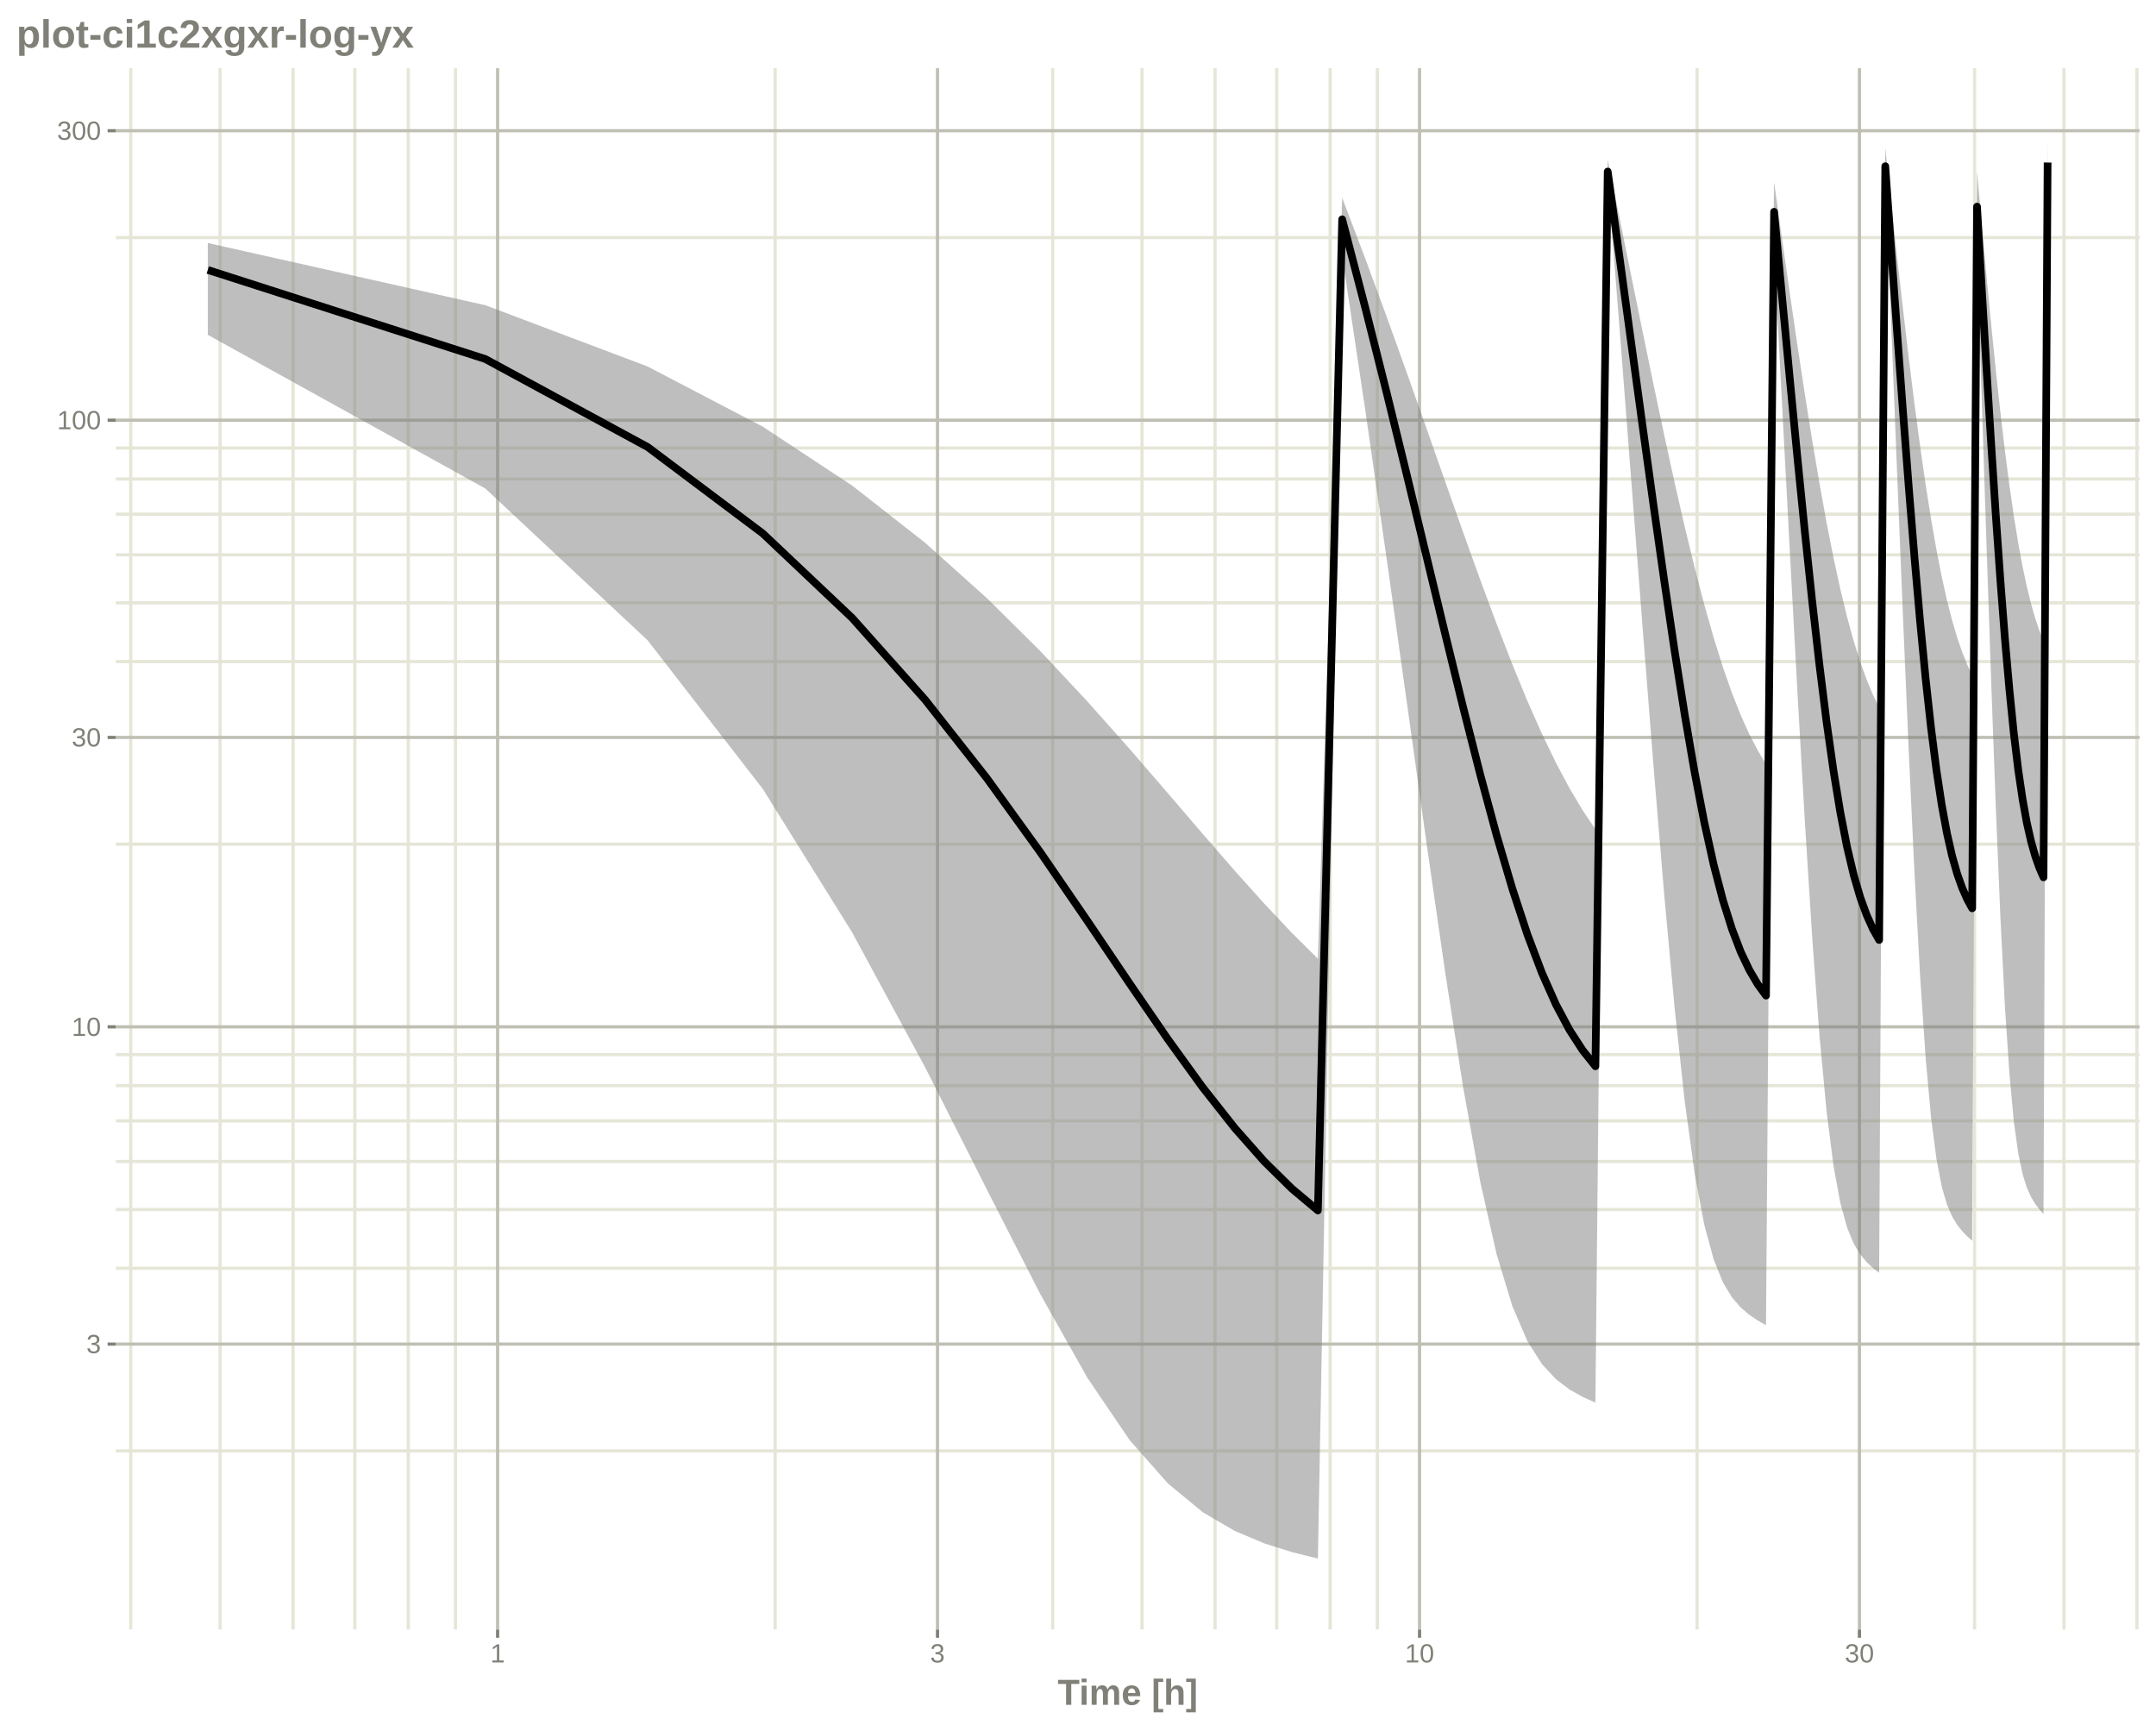
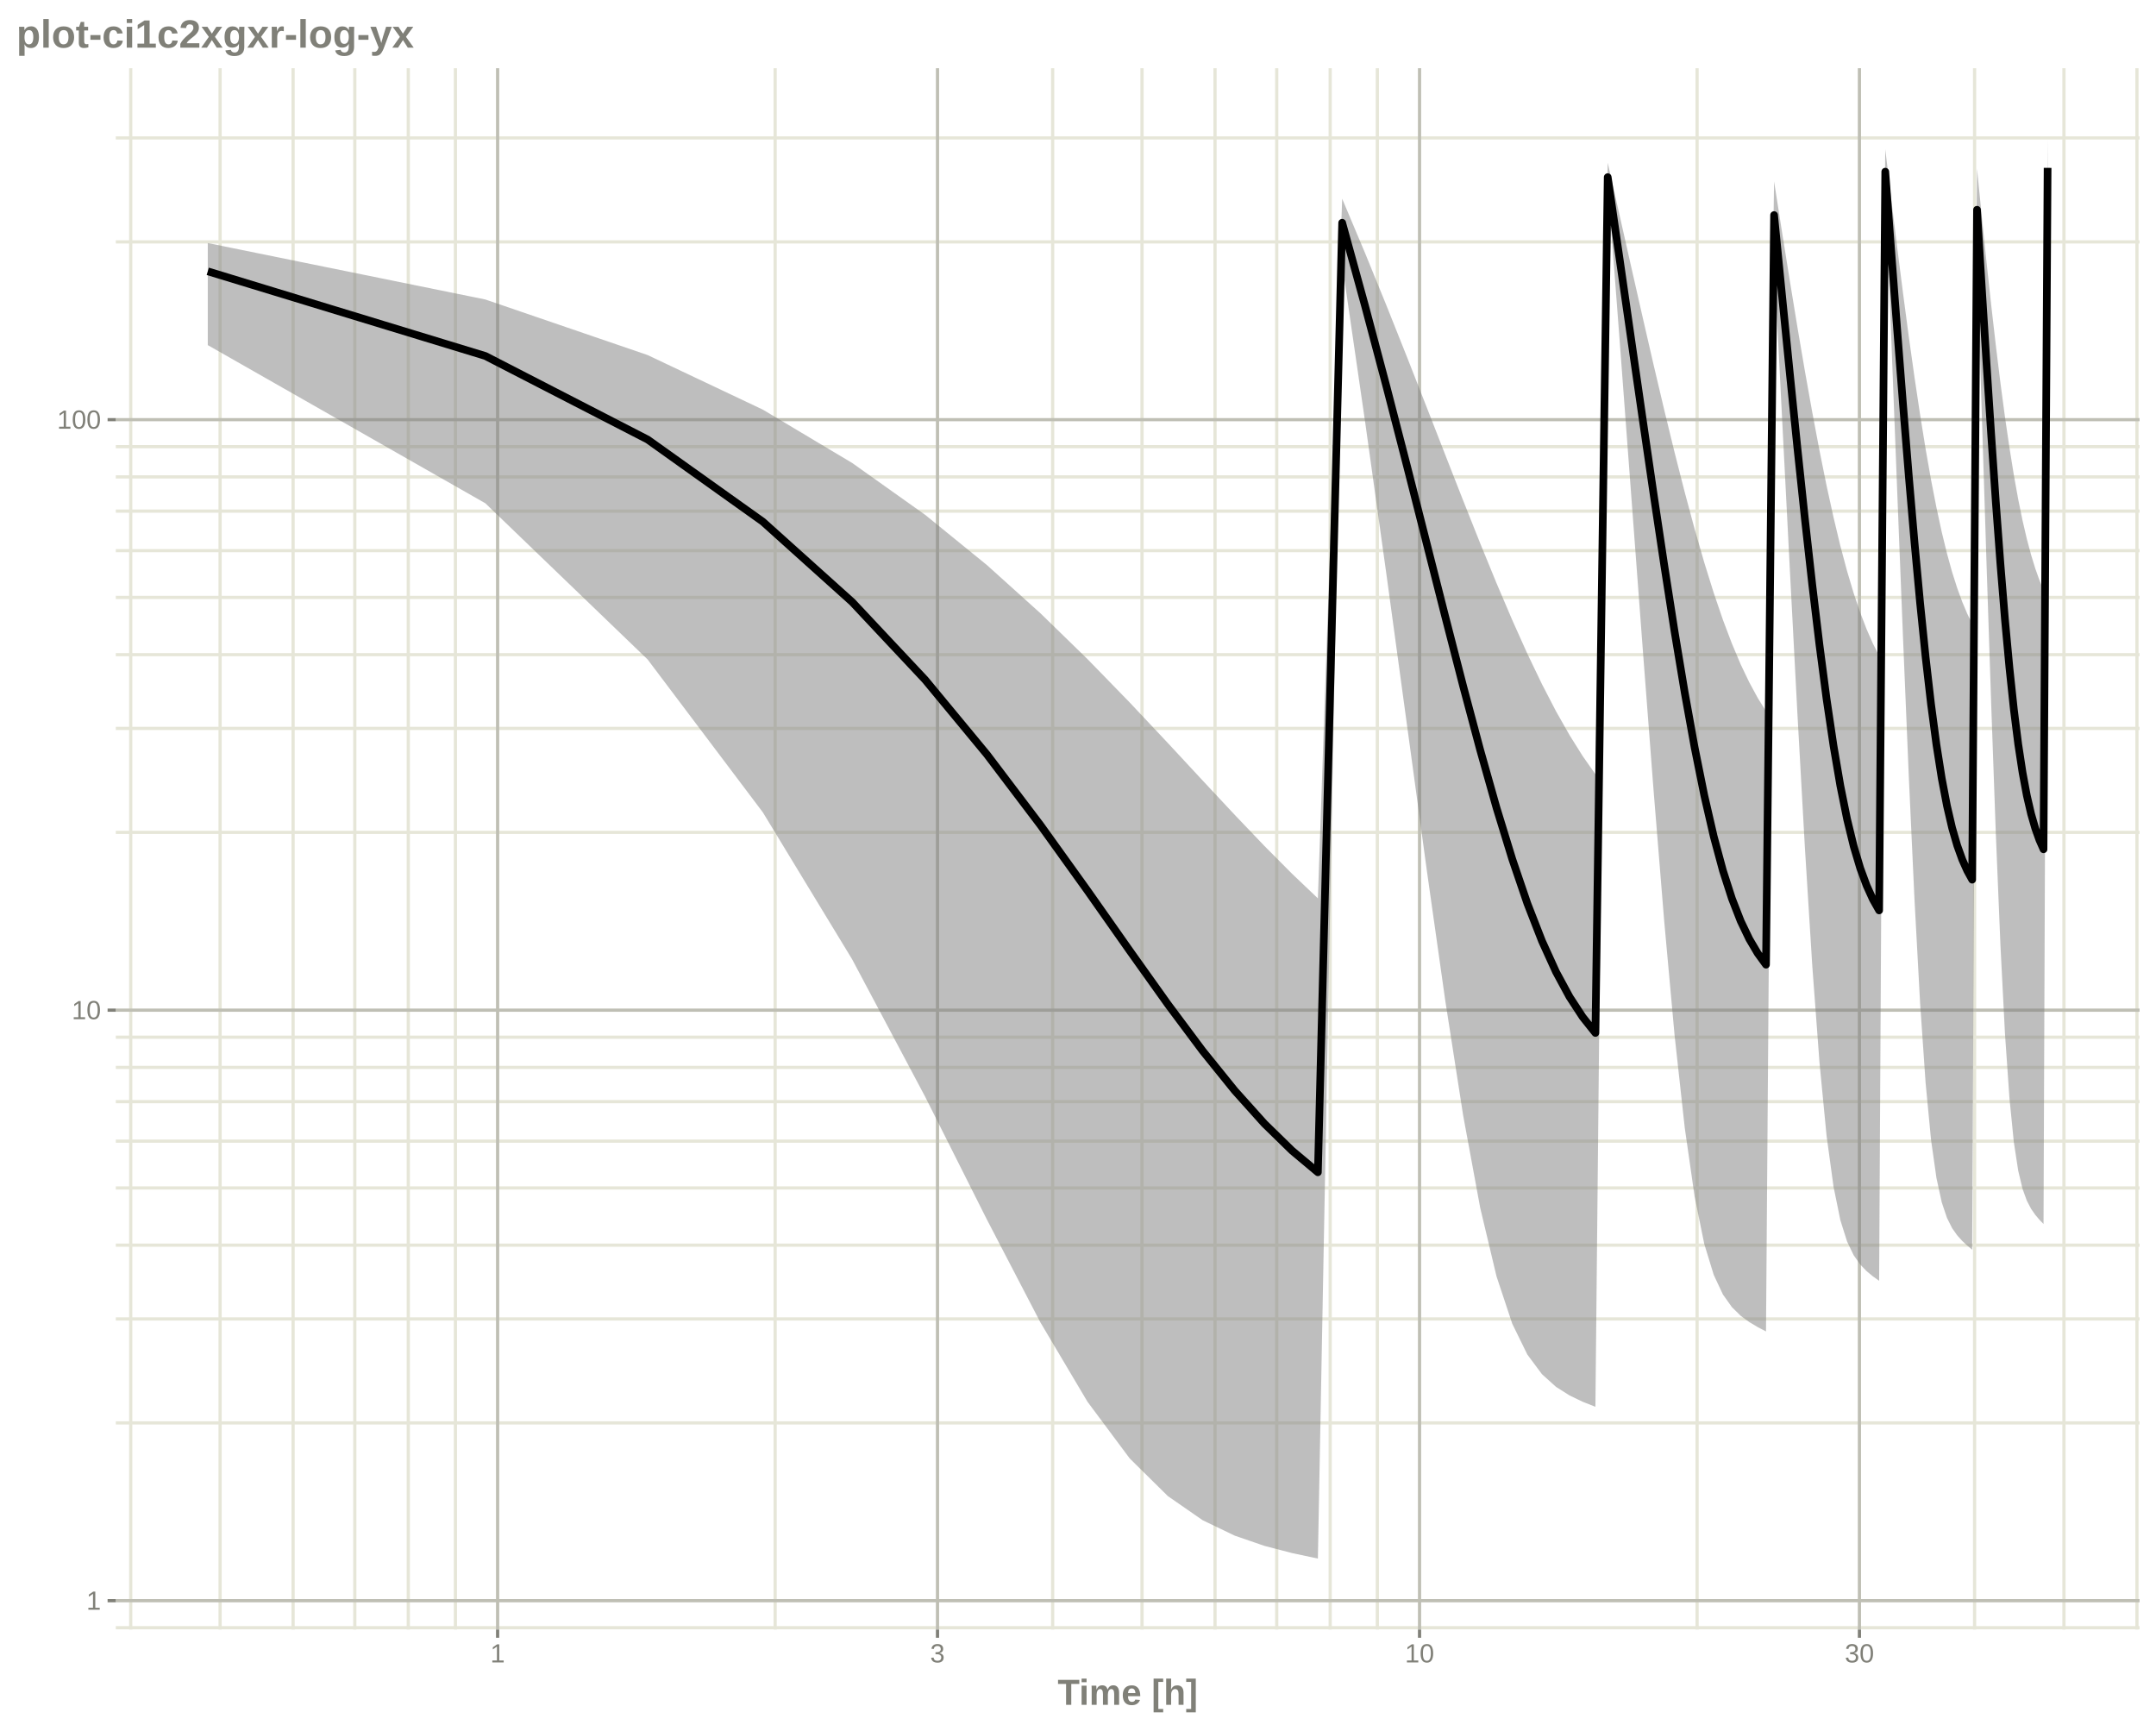
<svg xmlns="http://www.w3.org/2000/svg" viewBox="0 0 720.00 576.00">
  <defs>
    <style type="text/css">
    line, polyline, polygon, path, rect, circle {
      fill: none;
      stroke: #000000;
      stroke-linecap: round;
      stroke-linejoin: round;
      stroke-miterlimit: 10.00;
    }
  </style>
  </defs>
  <rect width="100%" height="100%" style="stroke: none; fill: #FFFFFF;" />
  <rect x="0.00" y="0.00" width="720.00" height="576.00" style="stroke-width: 1.07; stroke: #FFFFFF; fill: #FFFFFF;" />
  <defs>
    <clipPath id="cpMzguNjd8NzE0LjUyfDU0NC4xM3wyMi43Nw==">
      <rect x="38.67" y="22.77" width="675.85" height="521.36" />
    </clipPath>
  </defs>
  <rect x="38.67" y="22.77" width="675.85" height="521.36" style="stroke-width: 1.07; stroke: none; fill: #FFFFFF;" clip-path="url(#cpMzguNjd8NzE0LjUyfDU0NC4xM3wyMi43Nw==)" />
-   <polyline points="38.67,484.48 714.52,484.48 " style="stroke-width: 1.07; stroke: #E6E6D8; stroke-linecap: butt;" clip-path="url(#cpMzguNjd8NzE0LjUyfDU0NC4xM3wyMi43Nw==)" />
-   <polyline points="38.67,423.50 714.52,423.50 " style="stroke-width: 1.07; stroke: #E6E6D8; stroke-linecap: butt;" clip-path="url(#cpMzguNjd8NzE0LjUyfDU0NC4xM3wyMi43Nw==)" />
-   <polyline points="38.67,403.87 714.52,403.87 " style="stroke-width: 1.07; stroke: #E6E6D8; stroke-linecap: butt;" clip-path="url(#cpMzguNjd8NzE0LjUyfDU0NC4xM3wyMi43Nw==)" />
-   <polyline points="38.67,387.83 714.52,387.83 " style="stroke-width: 1.07; stroke: #E6E6D8; stroke-linecap: butt;" clip-path="url(#cpMzguNjd8NzE0LjUyfDU0NC4xM3wyMi43Nw==)" />
-   <polyline points="38.67,374.26 714.52,374.26 " style="stroke-width: 1.07; stroke: #E6E6D8; stroke-linecap: butt;" clip-path="url(#cpMzguNjd8NzE0LjUyfDU0NC4xM3wyMi43Nw==)" />
-   <polyline points="38.67,362.52 714.52,362.52 " style="stroke-width: 1.07; stroke: #E6E6D8; stroke-linecap: butt;" clip-path="url(#cpMzguNjd8NzE0LjUyfDU0NC4xM3wyMi43Nw==)" />
-   <polyline points="38.67,352.15 714.52,352.15 " style="stroke-width: 1.07; stroke: #E6E6D8; stroke-linecap: butt;" clip-path="url(#cpMzguNjd8NzE0LjUyfDU0NC4xM3wyMi43Nw==)" />
-   <polyline points="38.67,281.90 714.52,281.90 " style="stroke-width: 1.07; stroke: #E6E6D8; stroke-linecap: butt;" clip-path="url(#cpMzguNjd8NzE0LjUyfDU0NC4xM3wyMi43Nw==)" />
-   <polyline points="38.67,220.92 714.52,220.92 " style="stroke-width: 1.07; stroke: #E6E6D8; stroke-linecap: butt;" clip-path="url(#cpMzguNjd8NzE0LjUyfDU0NC4xM3wyMi43Nw==)" />
-   <polyline points="38.67,201.29 714.52,201.29 " style="stroke-width: 1.07; stroke: #E6E6D8; stroke-linecap: butt;" clip-path="url(#cpMzguNjd8NzE0LjUyfDU0NC4xM3wyMi43Nw==)" />
-   <polyline points="38.67,185.25 714.52,185.25 " style="stroke-width: 1.07; stroke: #E6E6D8; stroke-linecap: butt;" clip-path="url(#cpMzguNjd8NzE0LjUyfDU0NC4xM3wyMi43Nw==)" />
-   <polyline points="38.67,171.69 714.52,171.69 " style="stroke-width: 1.07; stroke: #E6E6D8; stroke-linecap: butt;" clip-path="url(#cpMzguNjd8NzE0LjUyfDU0NC4xM3wyMi43Nw==)" />
-   <polyline points="38.67,159.94 714.52,159.94 " style="stroke-width: 1.07; stroke: #E6E6D8; stroke-linecap: butt;" clip-path="url(#cpMzguNjd8NzE0LjUyfDU0NC4xM3wyMi43Nw==)" />
-   <polyline points="38.67,149.58 714.52,149.58 " style="stroke-width: 1.07; stroke: #E6E6D8; stroke-linecap: butt;" clip-path="url(#cpMzguNjd8NzE0LjUyfDU0NC4xM3wyMi43Nw==)" />
-   <polyline points="38.67,79.33 714.52,79.33 " style="stroke-width: 1.07; stroke: #E6E6D8; stroke-linecap: butt;" clip-path="url(#cpMzguNjd8NzE0LjUyfDU0NC4xM3wyMi43Nw==)" />
+   <polyline points="38.67,543.51 714.52,543.51 " style="stroke-width: 1.07; stroke: #E6E6D8; stroke-linecap: butt;" clip-path="url(#cpMzguNjd8NzE0LjUyfDU0NC4xM3wyMi43Nw==)" />
+   <polyline points="38.67,475.13 714.52,475.13 " style="stroke-width: 1.07; stroke: #E6E6D8; stroke-linecap: butt;" clip-path="url(#cpMzguNjd8NzE0LjUyfDU0NC4xM3wyMi43Nw==)" />
+   <polyline points="38.67,440.41 714.52,440.41 " style="stroke-width: 1.07; stroke: #E6E6D8; stroke-linecap: butt;" clip-path="url(#cpMzguNjd8NzE0LjUyfDU0NC4xM3wyMi43Nw==)" />
+   <polyline points="38.67,415.77 714.52,415.77 " style="stroke-width: 1.07; stroke: #E6E6D8; stroke-linecap: butt;" clip-path="url(#cpMzguNjd8NzE0LjUyfDU0NC4xM3wyMi43Nw==)" />
+   <polyline points="38.67,396.67 714.52,396.67 " style="stroke-width: 1.07; stroke: #E6E6D8; stroke-linecap: butt;" clip-path="url(#cpMzguNjd8NzE0LjUyfDU0NC4xM3wyMi43Nw==)" />
+   <polyline points="38.67,381.05 714.52,381.05 " style="stroke-width: 1.07; stroke: #E6E6D8; stroke-linecap: butt;" clip-path="url(#cpMzguNjd8NzE0LjUyfDU0NC4xM3wyMi43Nw==)" />
+   <polyline points="38.67,367.85 714.52,367.85 " style="stroke-width: 1.07; stroke: #E6E6D8; stroke-linecap: butt;" clip-path="url(#cpMzguNjd8NzE0LjUyfDU0NC4xM3wyMi43Nw==)" />
+   <polyline points="38.67,356.42 714.52,356.42 " style="stroke-width: 1.07; stroke: #E6E6D8; stroke-linecap: butt;" clip-path="url(#cpMzguNjd8NzE0LjUyfDU0NC4xM3wyMi43Nw==)" />
+   <polyline points="38.67,346.33 714.52,346.33 " style="stroke-width: 1.07; stroke: #E6E6D8; stroke-linecap: butt;" clip-path="url(#cpMzguNjd8NzE0LjUyfDU0NC4xM3wyMi43Nw==)" />
+   <polyline points="38.67,277.95 714.52,277.95 " style="stroke-width: 1.07; stroke: #E6E6D8; stroke-linecap: butt;" clip-path="url(#cpMzguNjd8NzE0LjUyfDU0NC4xM3wyMi43Nw==)" />
+   <polyline points="38.67,243.23 714.52,243.23 " style="stroke-width: 1.07; stroke: #E6E6D8; stroke-linecap: butt;" clip-path="url(#cpMzguNjd8NzE0LjUyfDU0NC4xM3wyMi43Nw==)" />
+   <polyline points="38.67,218.60 714.52,218.60 " style="stroke-width: 1.07; stroke: #E6E6D8; stroke-linecap: butt;" clip-path="url(#cpMzguNjd8NzE0LjUyfDU0NC4xM3wyMi43Nw==)" />
+   <polyline points="38.67,199.49 714.52,199.49 " style="stroke-width: 1.07; stroke: #E6E6D8; stroke-linecap: butt;" clip-path="url(#cpMzguNjd8NzE0LjUyfDU0NC4xM3wyMi43Nw==)" />
+   <polyline points="38.67,183.87 714.52,183.87 " style="stroke-width: 1.07; stroke: #E6E6D8; stroke-linecap: butt;" clip-path="url(#cpMzguNjd8NzE0LjUyfDU0NC4xM3wyMi43Nw==)" />
+   <polyline points="38.67,170.67 714.52,170.67 " style="stroke-width: 1.07; stroke: #E6E6D8; stroke-linecap: butt;" clip-path="url(#cpMzguNjd8NzE0LjUyfDU0NC4xM3wyMi43Nw==)" />
+   <polyline points="38.67,159.24 714.52,159.24 " style="stroke-width: 1.07; stroke: #E6E6D8; stroke-linecap: butt;" clip-path="url(#cpMzguNjd8NzE0LjUyfDU0NC4xM3wyMi43Nw==)" />
+   <polyline points="38.67,149.15 714.52,149.15 " style="stroke-width: 1.07; stroke: #E6E6D8; stroke-linecap: butt;" clip-path="url(#cpMzguNjd8NzE0LjUyfDU0NC4xM3wyMi43Nw==)" />
+   <polyline points="38.67,80.77 714.52,80.77 " style="stroke-width: 1.07; stroke: #E6E6D8; stroke-linecap: butt;" clip-path="url(#cpMzguNjd8NzE0LjUyfDU0NC4xM3wyMi43Nw==)" />
+   <polyline points="38.67,46.05 714.52,46.05 " style="stroke-width: 1.07; stroke: #E6E6D8; stroke-linecap: butt;" clip-path="url(#cpMzguNjd8NzE0LjUyfDU0NC4xM3wyMi43Nw==)" />
  <polyline points="43.66,544.13 43.66,22.77 " style="stroke-width: 1.07; stroke: #E6E6D8; stroke-linecap: butt;" clip-path="url(#cpMzguNjd8NzE0LjUyfDU0NC4xM3wyMi43Nw==)" />
  <polyline points="73.50,544.13 73.50,22.77 " style="stroke-width: 1.07; stroke: #E6E6D8; stroke-linecap: butt;" clip-path="url(#cpMzguNjd8NzE0LjUyfDU0NC4xM3wyMi43Nw==)" />
  <polyline points="97.88,544.13 97.88,22.77 " style="stroke-width: 1.07; stroke: #E6E6D8; stroke-linecap: butt;" clip-path="url(#cpMzguNjd8NzE0LjUyfDU0NC4xM3wyMi43Nw==)" />
  <polyline points="118.49,544.13 118.49,22.77 " style="stroke-width: 1.07; stroke: #E6E6D8; stroke-linecap: butt;" clip-path="url(#cpMzguNjd8NzE0LjUyfDU0NC4xM3wyMi43Nw==)" />
  <polyline points="136.35,544.13 136.35,22.77 " style="stroke-width: 1.07; stroke: #E6E6D8; stroke-linecap: butt;" clip-path="url(#cpMzguNjd8NzE0LjUyfDU0NC4xM3wyMi43Nw==)" />
  <polyline points="152.09,544.13 152.09,22.77 " style="stroke-width: 1.07; stroke: #E6E6D8; stroke-linecap: butt;" clip-path="url(#cpMzguNjd8NzE0LjUyfDU0NC4xM3wyMi43Nw==)" />
  <polyline points="258.86,544.13 258.86,22.77 " style="stroke-width: 1.07; stroke: #E6E6D8; stroke-linecap: butt;" clip-path="url(#cpMzguNjd8NzE0LjUyfDU0NC4xM3wyMi43Nw==)" />
  <polyline points="351.54,544.13 351.54,22.77 " style="stroke-width: 1.07; stroke: #E6E6D8; stroke-linecap: butt;" clip-path="url(#cpMzguNjd8NzE0LjUyfDU0NC4xM3wyMi43Nw==)" />
  <polyline points="381.38,544.13 381.38,22.77 " style="stroke-width: 1.07; stroke: #E6E6D8; stroke-linecap: butt;" clip-path="url(#cpMzguNjd8NzE0LjUyfDU0NC4xM3wyMi43Nw==)" />
  <polyline points="405.76,544.13 405.76,22.77 " style="stroke-width: 1.07; stroke: #E6E6D8; stroke-linecap: butt;" clip-path="url(#cpMzguNjd8NzE0LjUyfDU0NC4xM3wyMi43Nw==)" />
  <polyline points="426.37,544.13 426.37,22.77 " style="stroke-width: 1.07; stroke: #E6E6D8; stroke-linecap: butt;" clip-path="url(#cpMzguNjd8NzE0LjUyfDU0NC4xM3wyMi43Nw==)" />
  <polyline points="444.22,544.13 444.22,22.77 " style="stroke-width: 1.07; stroke: #E6E6D8; stroke-linecap: butt;" clip-path="url(#cpMzguNjd8NzE0LjUyfDU0NC4xM3wyMi43Nw==)" />
  <polyline points="459.97,544.13 459.97,22.77 " style="stroke-width: 1.07; stroke: #E6E6D8; stroke-linecap: butt;" clip-path="url(#cpMzguNjd8NzE0LjUyfDU0NC4xM3wyMi43Nw==)" />
  <polyline points="566.74,544.13 566.74,22.77 " style="stroke-width: 1.07; stroke: #E6E6D8; stroke-linecap: butt;" clip-path="url(#cpMzguNjd8NzE0LjUyfDU0NC4xM3wyMi43Nw==)" />
  <polyline points="659.42,544.13 659.42,22.77 " style="stroke-width: 1.07; stroke: #E6E6D8; stroke-linecap: butt;" clip-path="url(#cpMzguNjd8NzE0LjUyfDU0NC4xM3wyMi43Nw==)" />
  <polyline points="689.26,544.13 689.26,22.77 " style="stroke-width: 1.07; stroke: #E6E6D8; stroke-linecap: butt;" clip-path="url(#cpMzguNjd8NzE0LjUyfDU0NC4xM3wyMi43Nw==)" />
  <polyline points="713.64,544.13 713.64,22.77 " style="stroke-width: 1.07; stroke: #E6E6D8; stroke-linecap: butt;" clip-path="url(#cpMzguNjd8NzE0LjUyfDU0NC4xM3wyMi43Nw==)" />
-   <polyline points="38.67,448.81 714.52,448.81 " style="stroke-width: 1.07; stroke: #BFBFB4; stroke-linecap: butt;" clip-path="url(#cpMzguNjd8NzE0LjUyfDU0NC4xM3wyMi43Nw==)" />
-   <polyline points="38.67,342.88 714.52,342.88 " style="stroke-width: 1.07; stroke: #BFBFB4; stroke-linecap: butt;" clip-path="url(#cpMzguNjd8NzE0LjUyfDU0NC4xM3wyMi43Nw==)" />
-   <polyline points="38.67,246.23 714.52,246.23 " style="stroke-width: 1.07; stroke: #BFBFB4; stroke-linecap: butt;" clip-path="url(#cpMzguNjd8NzE0LjUyfDU0NC4xM3wyMi43Nw==)" />
-   <polyline points="38.67,140.31 714.52,140.31 " style="stroke-width: 1.07; stroke: #BFBFB4; stroke-linecap: butt;" clip-path="url(#cpMzguNjd8NzE0LjUyfDU0NC4xM3wyMi43Nw==)" />
-   <polyline points="38.67,43.65 714.52,43.65 " style="stroke-width: 1.07; stroke: #BFBFB4; stroke-linecap: butt;" clip-path="url(#cpMzguNjd8NzE0LjUyfDU0NC4xM3wyMi43Nw==)" />
+   <polyline points="38.67,534.49 714.52,534.49 " style="stroke-width: 1.07; stroke: #BFBFB4; stroke-linecap: butt;" clip-path="url(#cpMzguNjd8NzE0LjUyfDU0NC4xM3wyMi43Nw==)" />
+   <polyline points="38.67,337.31 714.52,337.31 " style="stroke-width: 1.07; stroke: #BFBFB4; stroke-linecap: butt;" clip-path="url(#cpMzguNjd8NzE0LjUyfDU0NC4xM3wyMi43Nw==)" />
+   <polyline points="38.67,140.13 714.52,140.13 " style="stroke-width: 1.07; stroke: #BFBFB4; stroke-linecap: butt;" clip-path="url(#cpMzguNjd8NzE0LjUyfDU0NC4xM3wyMi43Nw==)" />
  <polyline points="166.18,544.13 166.18,22.77 " style="stroke-width: 1.07; stroke: #BFBFB4; stroke-linecap: butt;" clip-path="url(#cpMzguNjd8NzE0LjUyfDU0NC4xM3wyMi43Nw==)" />
  <polyline points="313.08,544.13 313.08,22.77 " style="stroke-width: 1.07; stroke: #BFBFB4; stroke-linecap: butt;" clip-path="url(#cpMzguNjd8NzE0LjUyfDU0NC4xM3wyMi43Nw==)" />
  <polyline points="474.06,544.13 474.06,22.77 " style="stroke-width: 1.07; stroke: #BFBFB4; stroke-linecap: butt;" clip-path="url(#cpMzguNjd8NzE0LjUyfDU0NC4xM3wyMi43Nw==)" />
  <polyline points="620.96,544.13 620.96,22.77 " style="stroke-width: 1.07; stroke: #BFBFB4; stroke-linecap: butt;" clip-path="url(#cpMzguNjd8NzE0LjUyfDU0NC4xM3wyMi43Nw==)" />
-   <polygon points="69.39,81.14 162.07,101.91 216.28,122.38 254.75,142.48 284.58,162.14 308.96,181.25 329.57,199.72 347.43,217.43 363.18,234.27 377.27,250.12 390.01,264.87 401.64,278.44 412.35,290.75 422.26,301.79 431.48,311.57 440.11,320.11 448.22,66.04 455.86,86.13 463.09,105.77 469.95,124.86 476.47,143.30 482.69,160.98 488.63,177.78 494.32,193.58 499.78,208.28 505.03,221.79 510.07,234.05 514.94,245.03 519.63,254.75 524.16,263.24 528.54,270.58 532.79,276.88 536.90,53.36 540.90,73.03 544.77,92.17 548.54,110.67 552.20,128.41 555.77,145.28 559.24,161.16 562.63,175.95 565.93,189.55 569.15,201.90 572.30,212.98 575.37,222.78 578.38,231.36 581.31,238.79 584.19,245.15 587.00,250.57 589.76,255.17 592.46,60.89 595.11,79.76 597.71,97.94 600.25,115.31 602.75,131.75 605.21,147.16 607.62,161.43 609.98,174.48 612.31,186.27 614.59,196.77 616.84,206.03 619.05,214.08 621.23,221.02 623.37,226.95 625.47,231.99 627.54,236.25 629.59,49.41 631.60,68.16 633.58,86.20 635.53,103.41 637.45,119.67 639.35,134.88 641.22,148.93 643.06,161.75 644.88,173.30 646.68,183.58 648.45,192.60 650.20,200.44 651.92,207.19 653.63,212.95 655.31,217.83 656.97,221.96 658.61,225.45 660.23,57.12 661.83,75.14 663.41,92.34 664.98,108.58 666.52,123.77 668.05,137.79 669.56,150.59 671.06,162.12 672.53,172.36 673.99,181.37 675.44,189.18 676.87,195.91 678.29,201.65 679.69,206.52 681.07,210.63 682.44,214.11 683.80,46.47 683.80,58.44 682.44,405.38 681.07,403.84 679.69,402.03 678.29,399.73 676.87,396.59 675.44,392.02 673.99,385.09 672.53,374.51 671.06,358.70 669.56,336.28 668.05,306.60 666.52,270.12 664.98,228.17 663.41,182.31 661.83,133.91 660.23,83.95 658.61,414.30 656.97,412.83 655.31,411.13 653.63,409.03 651.92,406.22 650.20,402.22 648.45,396.21 646.68,387.03 644.88,373.17 643.06,353.10 641.22,325.88 639.35,291.58 637.45,251.30 635.53,206.60 633.58,158.93 631.60,109.41 629.59,58.78 627.54,425.02 625.47,423.40 623.37,421.43 621.23,418.86 619.05,415.25 616.84,409.89 614.59,401.72 612.31,389.30 609.98,371.06 607.62,345.84 605.21,313.41 602.75,274.62 600.25,230.97 597.71,183.99 595.11,134.89 592.46,84.51 589.76,442.51 587.00,440.93 584.19,439.03 581.31,436.58 578.38,433.19 575.37,428.19 572.30,420.59 569.15,408.99 565.93,391.84 562.63,367.85 559.24,336.60 555.77,298.80 552.20,255.86 548.54,209.35 544.77,160.54 540.90,110.33 536.90,59.30 532.79,468.36 528.54,466.45 524.16,463.98 519.63,460.55 514.94,455.50 510.07,447.80 505.03,436.08 499.78,418.75 494.32,394.56 488.63,363.12 482.69,325.15 476.47,282.10 469.95,235.51 463.09,186.66 455.86,136.43 448.22,85.38 440.11,520.43 431.48,518.27 422.26,515.37 412.35,511.20 401.64,504.93 390.01,495.34 377.27,480.90 363.18,460.14 347.43,432.17 329.57,397.20 308.96,356.41 284.58,311.35 254.75,263.46 216.28,213.81 162.07,163.11 69.39,111.80 " style="stroke-width: 0.00; stroke: none; fill: #7F7F7F; fill-opacity: 0.50;" clip-path="url(#cpMzguNjd8NzE0LjUyfDU0NC4xM3wyMi43Nw==)" />
-   <polyline points="69.39,81.14 162.07,101.91 216.28,122.38 254.75,142.48 284.58,162.14 308.96,181.25 329.57,199.72 347.43,217.43 363.18,234.27 377.27,250.12 390.01,264.87 401.64,278.44 412.35,290.75 422.26,301.79 431.48,311.57 440.11,320.11 448.22,66.04 455.86,86.13 463.09,105.77 469.95,124.86 476.47,143.30 482.69,160.98 488.63,177.78 494.32,193.58 499.78,208.28 505.03,221.79 510.07,234.05 514.94,245.03 519.63,254.75 524.16,263.24 528.54,270.58 532.79,276.88 536.90,53.36 540.90,73.03 544.77,92.17 548.54,110.67 552.20,128.41 555.77,145.28 559.24,161.16 562.63,175.95 565.93,189.55 569.15,201.90 572.30,212.98 575.37,222.78 578.38,231.36 581.31,238.79 584.19,245.15 587.00,250.57 589.76,255.17 592.46,60.89 595.11,79.76 597.71,97.94 600.25,115.31 602.75,131.75 605.21,147.16 607.62,161.43 609.98,174.48 612.31,186.27 614.59,196.77 616.84,206.03 619.05,214.08 621.23,221.02 623.37,226.95 625.47,231.99 627.54,236.25 629.59,49.41 631.60,68.16 633.58,86.20 635.53,103.41 637.45,119.67 639.35,134.88 641.22,148.93 643.06,161.75 644.88,173.30 646.68,183.58 648.45,192.60 650.20,200.44 651.92,207.19 653.63,212.95 655.31,217.83 656.97,221.96 658.61,225.45 660.23,57.12 661.83,75.14 663.41,92.34 664.98,108.58 666.52,123.77 668.05,137.79 669.56,150.59 671.06,162.12 672.53,172.36 673.99,181.37 675.44,189.18 676.87,195.91 678.29,201.65 679.69,206.52 681.07,210.63 682.44,214.11 683.80,46.47 " style="stroke-width: 1.07; stroke: none;" clip-path="url(#cpMzguNjd8NzE0LjUyfDU0NC4xM3wyMi43Nw==)" />
-   <polyline points="683.80,58.44 682.44,405.38 681.07,403.84 679.69,402.03 678.29,399.73 676.87,396.59 675.44,392.02 673.99,385.09 672.53,374.51 671.06,358.70 669.56,336.28 668.05,306.60 666.52,270.12 664.98,228.17 663.41,182.31 661.83,133.91 660.23,83.95 658.61,414.30 656.97,412.83 655.31,411.13 653.63,409.03 651.92,406.22 650.20,402.22 648.45,396.21 646.68,387.03 644.88,373.17 643.06,353.10 641.22,325.88 639.35,291.58 637.45,251.30 635.53,206.60 633.58,158.93 631.60,109.41 629.59,58.78 627.54,425.02 625.47,423.40 623.37,421.43 621.23,418.86 619.05,415.25 616.84,409.89 614.59,401.72 612.31,389.30 609.98,371.06 607.62,345.84 605.21,313.41 602.75,274.62 600.25,230.97 597.71,183.99 595.11,134.89 592.46,84.51 589.76,442.51 587.00,440.93 584.19,439.03 581.31,436.58 578.38,433.19 575.37,428.19 572.30,420.59 569.15,408.99 565.93,391.84 562.63,367.85 559.24,336.60 555.77,298.80 552.20,255.86 548.54,209.35 544.77,160.54 540.90,110.33 536.90,59.30 532.79,468.36 528.54,466.45 524.16,463.98 519.63,460.55 514.94,455.50 510.07,447.80 505.03,436.08 499.78,418.75 494.32,394.56 488.63,363.12 482.69,325.15 476.47,282.10 469.95,235.51 463.09,186.66 455.86,136.43 448.22,85.38 440.11,520.43 431.48,518.27 422.26,515.37 412.35,511.20 401.64,504.93 390.01,495.34 377.27,480.90 363.18,460.14 347.43,432.17 329.57,397.20 308.96,356.41 284.58,311.35 254.75,263.46 216.28,213.81 162.07,163.11 69.39,111.80 " style="stroke-width: 1.07; stroke: none;" clip-path="url(#cpMzguNjd8NzE0LjUyfDU0NC4xM3wyMi43Nw==)" />
-   <polyline points="69.39,90.14 162.07,119.88 216.28,149.26 254.75,178.14 284.58,206.35 308.96,233.68 329.57,259.87 347.43,284.60 363.18,307.57 377.27,328.45 390.01,347.01 401.64,363.09 412.35,376.67 422.26,387.88 431.48,396.95 440.11,404.19 448.22,73.23 455.86,102.47 463.09,131.18 469.95,159.16 476.47,186.18 482.69,211.98 488.63,236.23 494.32,258.61 499.78,278.84 505.03,296.68 510.07,312.02 514.94,324.89 519.63,335.45 524.16,343.95 528.54,350.71 532.79,356.04 536.90,57.28 540.90,86.30 544.77,114.69 548.54,142.26 552.20,168.76 555.77,193.89 559.24,217.32 562.63,238.75 565.93,257.90 569.15,274.60 572.30,288.80 575.37,300.58 578.38,310.16 581.31,317.82 584.19,323.88 587.00,328.66 589.76,332.45 592.46,70.72 595.11,99.03 597.71,126.49 600.25,152.83 602.75,177.78 605.21,200.99 607.62,222.16 609.98,241.03 612.31,257.44 614.59,271.34 616.84,282.85 619.05,292.18 621.23,299.64 623.37,305.53 625.47,310.19 627.54,313.87 629.59,55.50 631.60,83.86 633.58,111.38 635.53,137.81 637.45,162.86 639.35,186.19 641.22,207.51 643.06,226.53 644.88,243.10 646.68,257.16 648.45,268.82 650.20,278.29 651.92,285.86 653.63,291.85 655.31,296.57 656.97,300.31 658.61,303.30 660.23,68.99 661.83,96.68 663.41,123.32 664.98,148.64 666.52,172.30 668.05,194.00 669.56,213.45 671.06,230.46 672.53,244.97 673.99,257.05 675.44,266.88 676.87,274.77 678.29,281.02 679.69,285.94 681.07,289.84 682.44,292.95 683.80,54.27 " style="stroke-width: 2.56; stroke-linecap: butt;" clip-path="url(#cpMzguNjd8NzE0LjUyfDU0NC4xM3wyMi43Nw==)" />
+   <polygon points="69.39,81.16 162.07,100.00 216.28,118.56 254.75,136.78 284.58,154.59 308.96,171.91 329.57,188.67 347.43,204.76 363.18,220.09 377.27,234.57 390.01,248.11 401.64,260.64 412.35,272.10 422.26,282.48 431.48,291.76 440.11,299.97 448.22,66.35 455.86,84.49 463.09,102.21 469.95,119.42 476.47,136.04 482.69,151.98 488.63,167.14 494.32,181.43 499.78,194.76 505.03,207.07 510.07,218.30 514.94,228.44 519.63,237.49 524.16,245.48 528.54,252.46 532.79,258.52 536.90,54.33 540.90,72.03 544.77,89.22 548.54,105.82 552.20,121.73 555.77,136.86 559.24,151.11 562.63,164.40 565.93,176.67 569.15,187.86 572.30,197.96 575.37,206.96 578.38,214.91 581.31,221.85 584.19,227.87 587.00,233.05 589.76,237.49 592.46,60.59 595.11,77.48 597.71,93.73 600.25,109.24 602.75,123.92 605.21,137.67 607.62,150.43 609.98,162.14 612.31,172.75 614.59,182.27 616.84,190.71 619.05,198.12 621.23,204.56 623.37,210.13 625.47,214.91 627.54,218.99 629.59,49.85 631.60,66.59 633.58,82.67 635.53,97.98 637.45,112.44 639.35,125.96 641.22,138.46 643.06,149.89 644.88,160.24 646.68,169.48 648.45,177.66 650.20,184.83 651.92,191.05 653.63,196.41 655.31,201.00 656.97,204.93 658.61,208.28 660.23,56.31 661.83,72.34 663.41,87.59 664.98,101.99 666.52,115.43 668.05,127.86 669.56,139.22 671.06,149.48 672.53,158.64 673.99,166.75 675.44,173.84 676.87,179.99 678.29,185.29 679.69,189.84 681.07,193.72 682.44,197.03 683.80,46.47 683.80,60.63 682.44,408.71 681.07,407.29 679.69,405.66 678.29,403.65 676.87,400.94 675.44,397.00 673.99,390.94 672.53,381.42 671.06,366.70 669.56,345.08 668.05,315.60 666.52,278.63 664.98,235.62 663.41,188.37 661.83,138.44 660.23,86.90 658.61,417.29 656.97,415.92 655.31,414.38 653.63,412.53 651.92,410.11 650.20,406.68 648.45,401.48 646.68,393.35 644.88,380.66 643.06,361.60 641.22,334.89 639.35,300.41 637.45,259.30 635.53,213.33 633.58,164.18 631.60,113.11 629.59,60.92 627.54,427.68 625.47,426.20 623.37,424.46 621.23,422.24 619.05,419.16 616.84,414.57 614.59,407.43 612.31,396.24 609.98,379.19 607.62,354.76 605.21,322.44 602.75,283.07 600.25,238.32 597.71,189.94 595.11,139.32 592.46,87.39 589.76,444.59 587.00,443.14 584.19,441.46 581.31,439.36 578.38,436.48 575.37,432.24 572.30,425.69 569.15,415.40 565.93,399.59 562.63,376.63 559.24,345.78 555.77,307.64 552.20,263.76 548.54,215.94 544.77,165.67 540.90,113.93 536.90,61.37 532.79,469.75 528.54,468.07 524.16,465.96 519.63,463.09 514.94,458.86 510.07,452.32 505.03,442.04 499.78,426.25 494.32,403.32 488.63,372.50 482.69,334.38 476.47,290.52 469.95,242.71 463.09,192.44 455.86,140.71 448.22,88.16 440.11,520.43 431.48,518.59 422.26,516.19 412.35,512.78 401.64,507.63 390.01,499.57 377.27,486.99 363.18,468.08 347.43,441.54 329.57,407.21 308.96,366.22 284.58,320.34 254.75,271.25 216.28,220.21 162.07,168.04 69.39,115.24 " style="stroke-width: 0.00; stroke: none; fill: #7F7F7F; fill-opacity: 0.50;" clip-path="url(#cpMzguNjd8NzE0LjUyfDU0NC4xM3wyMi43Nw==)" />
+   <polyline points="69.39,81.16 162.07,100.00 216.28,118.56 254.75,136.78 284.58,154.59 308.96,171.91 329.57,188.67 347.43,204.76 363.18,220.09 377.27,234.57 390.01,248.11 401.64,260.64 412.35,272.10 422.26,282.48 431.48,291.76 440.11,299.97 448.22,66.35 455.86,84.49 463.09,102.21 469.95,119.42 476.47,136.04 482.69,151.98 488.63,167.14 494.32,181.43 499.78,194.76 505.03,207.07 510.07,218.30 514.94,228.44 519.63,237.49 524.16,245.48 528.54,252.46 532.79,258.52 536.90,54.33 540.90,72.03 544.77,89.22 548.54,105.82 552.20,121.73 555.77,136.86 559.24,151.11 562.63,164.40 565.93,176.67 569.15,187.86 572.30,197.96 575.37,206.96 578.38,214.91 581.31,221.85 584.19,227.87 587.00,233.05 589.76,237.49 592.46,60.59 595.11,77.48 597.71,93.73 600.25,109.24 602.75,123.92 605.21,137.67 607.62,150.43 609.98,162.14 612.31,172.75 614.59,182.27 616.84,190.71 619.05,198.12 621.23,204.56 623.37,210.13 625.47,214.91 627.54,218.99 629.59,49.85 631.60,66.59 633.58,82.67 635.53,97.98 637.45,112.44 639.35,125.96 641.22,138.46 643.06,149.89 644.88,160.24 646.68,169.48 648.45,177.66 650.20,184.83 651.92,191.05 653.63,196.41 655.31,201.00 656.97,204.93 658.61,208.28 660.23,56.31 661.83,72.34 663.41,87.59 664.98,101.99 666.52,115.43 668.05,127.86 669.56,139.22 671.06,149.48 672.53,158.64 673.99,166.75 675.44,173.84 676.87,179.99 678.29,185.29 679.69,189.84 681.07,193.72 682.44,197.03 683.80,46.47 " style="stroke-width: 1.07; stroke: none;" clip-path="url(#cpMzguNjd8NzE0LjUyfDU0NC4xM3wyMi43Nw==)" />
+   <polyline points="683.80,60.63 682.44,408.71 681.07,407.29 679.69,405.66 678.29,403.65 676.87,400.94 675.44,397.00 673.99,390.94 672.53,381.42 671.06,366.70 669.56,345.08 668.05,315.60 666.52,278.63 664.98,235.62 663.41,188.37 661.83,138.44 660.23,86.90 658.61,417.29 656.97,415.92 655.31,414.38 653.63,412.53 651.92,410.11 650.20,406.68 648.45,401.48 646.68,393.35 644.88,380.66 643.06,361.60 641.22,334.89 639.35,300.41 637.45,259.30 635.53,213.33 633.58,164.18 631.60,113.11 629.59,60.92 627.54,427.68 625.47,426.20 623.37,424.46 621.23,422.24 619.05,419.16 616.84,414.57 614.59,407.43 612.31,396.24 609.98,379.19 607.62,354.76 605.21,322.44 602.75,283.07 600.25,238.32 597.71,189.94 595.11,139.32 592.46,87.39 589.76,444.59 587.00,443.14 584.19,441.46 581.31,439.36 578.38,436.48 575.37,432.24 572.30,425.69 569.15,415.40 565.93,399.59 562.63,376.63 559.24,345.78 555.77,307.64 552.20,263.76 548.54,215.94 544.77,165.67 540.90,113.93 536.90,61.37 532.79,469.75 528.54,468.07 524.16,465.96 519.63,463.09 514.94,458.86 510.07,452.32 505.03,442.04 499.78,426.25 494.32,403.32 488.63,372.50 482.69,334.38 476.47,290.52 469.95,242.71 463.09,192.44 455.86,140.71 448.22,88.16 440.11,520.43 431.48,518.59 422.26,516.19 412.35,512.78 401.64,507.63 390.01,499.57 377.27,486.99 363.18,468.08 347.43,441.54 329.57,407.21 308.96,366.22 284.58,320.34 254.75,271.25 216.28,220.21 162.07,168.04 69.39,115.24 " style="stroke-width: 1.07; stroke: none;" clip-path="url(#cpMzguNjd8NzE0LjUyfDU0NC4xM3wyMi43Nw==)" />
+   <polyline points="69.39,90.60 162.07,118.86 216.28,146.77 254.75,174.20 284.58,201.01 308.96,226.99 329.57,251.90 347.43,275.48 363.18,297.42 377.27,317.45 390.01,335.33 401.64,350.91 412.35,364.17 422.26,375.21 431.48,384.21 440.11,391.44 448.22,74.38 455.86,102.14 463.09,129.38 469.95,155.94 476.47,181.59 482.69,206.08 488.63,229.14 494.32,250.46 499.78,269.79 505.03,286.90 510.07,301.70 514.94,314.20 519.63,324.52 524.16,332.89 528.54,339.59 532.79,344.92 536.90,59.15 540.90,86.68 544.77,113.61 548.54,139.75 552.20,164.87 555.77,188.71 559.24,210.96 562.63,231.35 565.93,249.62 569.15,265.62 572.30,279.29 575.37,290.70 578.38,300.05 581.31,307.57 584.19,313.57 587.00,318.33 589.76,322.12 592.46,71.81 595.11,98.65 597.71,124.67 600.25,149.63 602.75,173.27 605.21,195.28 607.62,215.39 609.98,233.36 612.31,249.05 614.59,262.40 616.84,273.53 619.05,282.61 621.23,289.91 623.37,295.72 625.47,300.33 627.54,304.00 629.59,57.32 631.60,84.19 633.58,110.26 635.53,135.29 637.45,159.00 639.35,181.10 641.22,201.32 643.06,219.41 644.88,235.21 646.68,248.69 648.45,259.92 650.20,269.10 651.92,276.49 653.63,282.37 655.31,287.04 656.97,290.75 658.61,293.73 660.23,70.04 661.83,96.26 663.41,121.48 664.98,145.43 666.52,167.83 668.05,188.38 669.56,206.84 671.06,223.03 672.53,236.90 673.99,248.50 675.44,258.01 676.87,265.67 678.29,271.79 679.69,276.64 681.07,280.50 682.44,283.59 683.80,56.05 " style="stroke-width: 2.56; stroke-linecap: butt;" clip-path="url(#cpMzguNjd8NzE0LjUyfDU0NC4xM3wyMi43Nw==)" />
  <defs>
    <clipPath id="cpMC4wMHw3MjAuMDB8NTc2LjAwfDAuMDA=">
      <rect x="0.00" y="0.00" width="720.00" height="576.00" />
    </clipPath>
  </defs>
  <g clip-path="url(#cpMC4wMHw3MjAuMDB8NTc2LjAwfDAuMDA=)">
-     <text x="28.84" y="451.83" style="font-size: 8.80px; fill: #808078; font-family: Liberation Sans;" textLength="4.89px" lengthAdjust="spacingAndGlyphs">3</text>
+     <text x="28.84" y="537.51" style="font-size: 8.80px; fill: #808078; font-family: Liberation Sans;" textLength="4.89px" lengthAdjust="spacingAndGlyphs">1</text>
  </g>
  <g clip-path="url(#cpMC4wMHw3MjAuMDB8NTc2LjAwfDAuMDA=)">
-     <text x="23.95" y="345.91" style="font-size: 8.80px; fill: #808078; font-family: Liberation Sans;" textLength="9.78px" lengthAdjust="spacingAndGlyphs">10</text>
+     <text x="23.95" y="340.33" style="font-size: 8.80px; fill: #808078; font-family: Liberation Sans;" textLength="9.78px" lengthAdjust="spacingAndGlyphs">10</text>
  </g>
  <g clip-path="url(#cpMC4wMHw3MjAuMDB8NTc2LjAwfDAuMDA=)">
-     <text x="23.95" y="249.25" style="font-size: 8.80px; fill: #808078; font-family: Liberation Sans;" textLength="9.78px" lengthAdjust="spacingAndGlyphs">30</text>
+     <text x="19.06" y="143.15" style="font-size: 8.80px; fill: #808078; font-family: Liberation Sans;" textLength="14.67px" lengthAdjust="spacingAndGlyphs">100</text>
  </g>
-   <g clip-path="url(#cpMC4wMHw3MjAuMDB8NTc2LjAwfDAuMDA=)">
-     <text x="19.06" y="143.33" style="font-size: 8.80px; fill: #808078; font-family: Liberation Sans;" textLength="14.67px" lengthAdjust="spacingAndGlyphs">100</text>
-   </g>
-   <g clip-path="url(#cpMC4wMHw3MjAuMDB8NTc2LjAwfDAuMDA=)">
-     <text x="19.06" y="46.68" style="font-size: 8.80px; fill: #808078; font-family: Liberation Sans;" textLength="14.67px" lengthAdjust="spacingAndGlyphs">300</text>
-   </g>
-   <polyline points="35.93,448.81 38.67,448.81 " style="stroke-width: 1.07; stroke: #808078; stroke-linecap: butt;" clip-path="url(#cpMC4wMHw3MjAuMDB8NTc2LjAwfDAuMDA=)" />
-   <polyline points="35.93,342.88 38.67,342.88 " style="stroke-width: 1.07; stroke: #808078; stroke-linecap: butt;" clip-path="url(#cpMC4wMHw3MjAuMDB8NTc2LjAwfDAuMDA=)" />
-   <polyline points="35.93,246.23 38.67,246.23 " style="stroke-width: 1.07; stroke: #808078; stroke-linecap: butt;" clip-path="url(#cpMC4wMHw3MjAuMDB8NTc2LjAwfDAuMDA=)" />
-   <polyline points="35.93,140.31 38.67,140.31 " style="stroke-width: 1.07; stroke: #808078; stroke-linecap: butt;" clip-path="url(#cpMC4wMHw3MjAuMDB8NTc2LjAwfDAuMDA=)" />
-   <polyline points="35.93,43.65 38.67,43.65 " style="stroke-width: 1.07; stroke: #808078; stroke-linecap: butt;" clip-path="url(#cpMC4wMHw3MjAuMDB8NTc2LjAwfDAuMDA=)" />
+   <polyline points="35.93,534.49 38.67,534.49 " style="stroke-width: 1.07; stroke: #808078; stroke-linecap: butt;" clip-path="url(#cpMC4wMHw3MjAuMDB8NTc2LjAwfDAuMDA=)" />
+   <polyline points="35.93,337.31 38.67,337.31 " style="stroke-width: 1.07; stroke: #808078; stroke-linecap: butt;" clip-path="url(#cpMC4wMHw3MjAuMDB8NTc2LjAwfDAuMDA=)" />
+   <polyline points="35.93,140.13 38.67,140.13 " style="stroke-width: 1.07; stroke: #808078; stroke-linecap: butt;" clip-path="url(#cpMC4wMHw3MjAuMDB8NTc2LjAwfDAuMDA=)" />
  <polyline points="166.18,546.87 166.18,544.13 " style="stroke-width: 1.07; stroke: #808078; stroke-linecap: butt;" clip-path="url(#cpMC4wMHw3MjAuMDB8NTc2LjAwfDAuMDA=)" />
  <polyline points="313.08,546.87 313.08,544.13 " style="stroke-width: 1.07; stroke: #808078; stroke-linecap: butt;" clip-path="url(#cpMC4wMHw3MjAuMDB8NTc2LjAwfDAuMDA=)" />
  <polyline points="474.06,546.87 474.06,544.13 " style="stroke-width: 1.07; stroke: #808078; stroke-linecap: butt;" clip-path="url(#cpMC4wMHw3MjAuMDB8NTc2LjAwfDAuMDA=)" />
  <polyline points="620.96,546.87 620.96,544.13 " style="stroke-width: 1.07; stroke: #808078; stroke-linecap: butt;" clip-path="url(#cpMC4wMHw3MjAuMDB8NTc2LjAwfDAuMDA=)" />
  <g clip-path="url(#cpMC4wMHw3MjAuMDB8NTc2LjAwfDAuMDA=)">
    <text x="163.74" y="555.11" style="font-size: 8.80px; fill: #808078; font-family: Liberation Sans;" textLength="4.89px" lengthAdjust="spacingAndGlyphs">1</text>
  </g>
  <g clip-path="url(#cpMC4wMHw3MjAuMDB8NTc2LjAwfDAuMDA=)">
    <text x="310.63" y="555.11" style="font-size: 8.80px; fill: #808078; font-family: Liberation Sans;" textLength="4.89px" lengthAdjust="spacingAndGlyphs">3</text>
  </g>
  <g clip-path="url(#cpMC4wMHw3MjAuMDB8NTc2LjAwfDAuMDA=)">
    <text x="469.17" y="555.11" style="font-size: 8.80px; fill: #808078; font-family: Liberation Sans;" textLength="9.78px" lengthAdjust="spacingAndGlyphs">10</text>
  </g>
  <g clip-path="url(#cpMC4wMHw3MjAuMDB8NTc2LjAwfDAuMDA=)">
    <text x="616.07" y="555.11" style="font-size: 8.80px; fill: #808078; font-family: Liberation Sans;" textLength="9.78px" lengthAdjust="spacingAndGlyphs">30</text>
  </g>
  <g clip-path="url(#cpMC4wMHw3MjAuMDB8NTc2LjAwfDAuMDA=)">
    <text x="353.19" y="569.26" style="font-size: 12.10px; font-weight: bold; fill: #808078; font-family: Liberation Sans;" textLength="46.81px" lengthAdjust="spacingAndGlyphs">Time [h]</text>
  </g>
  <g clip-path="url(#cpMC4wMHw3MjAuMDB8NTc2LjAwfDAuMDA=)">
    <text x="5.48" y="15.92" style="font-size: 13.20px; font-weight: bold; fill: #808078; font-family: Liberation Sans;" textLength="132.59px" lengthAdjust="spacingAndGlyphs">plot-ci1c2xgxr-log-yx</text>
  </g>
</svg>
